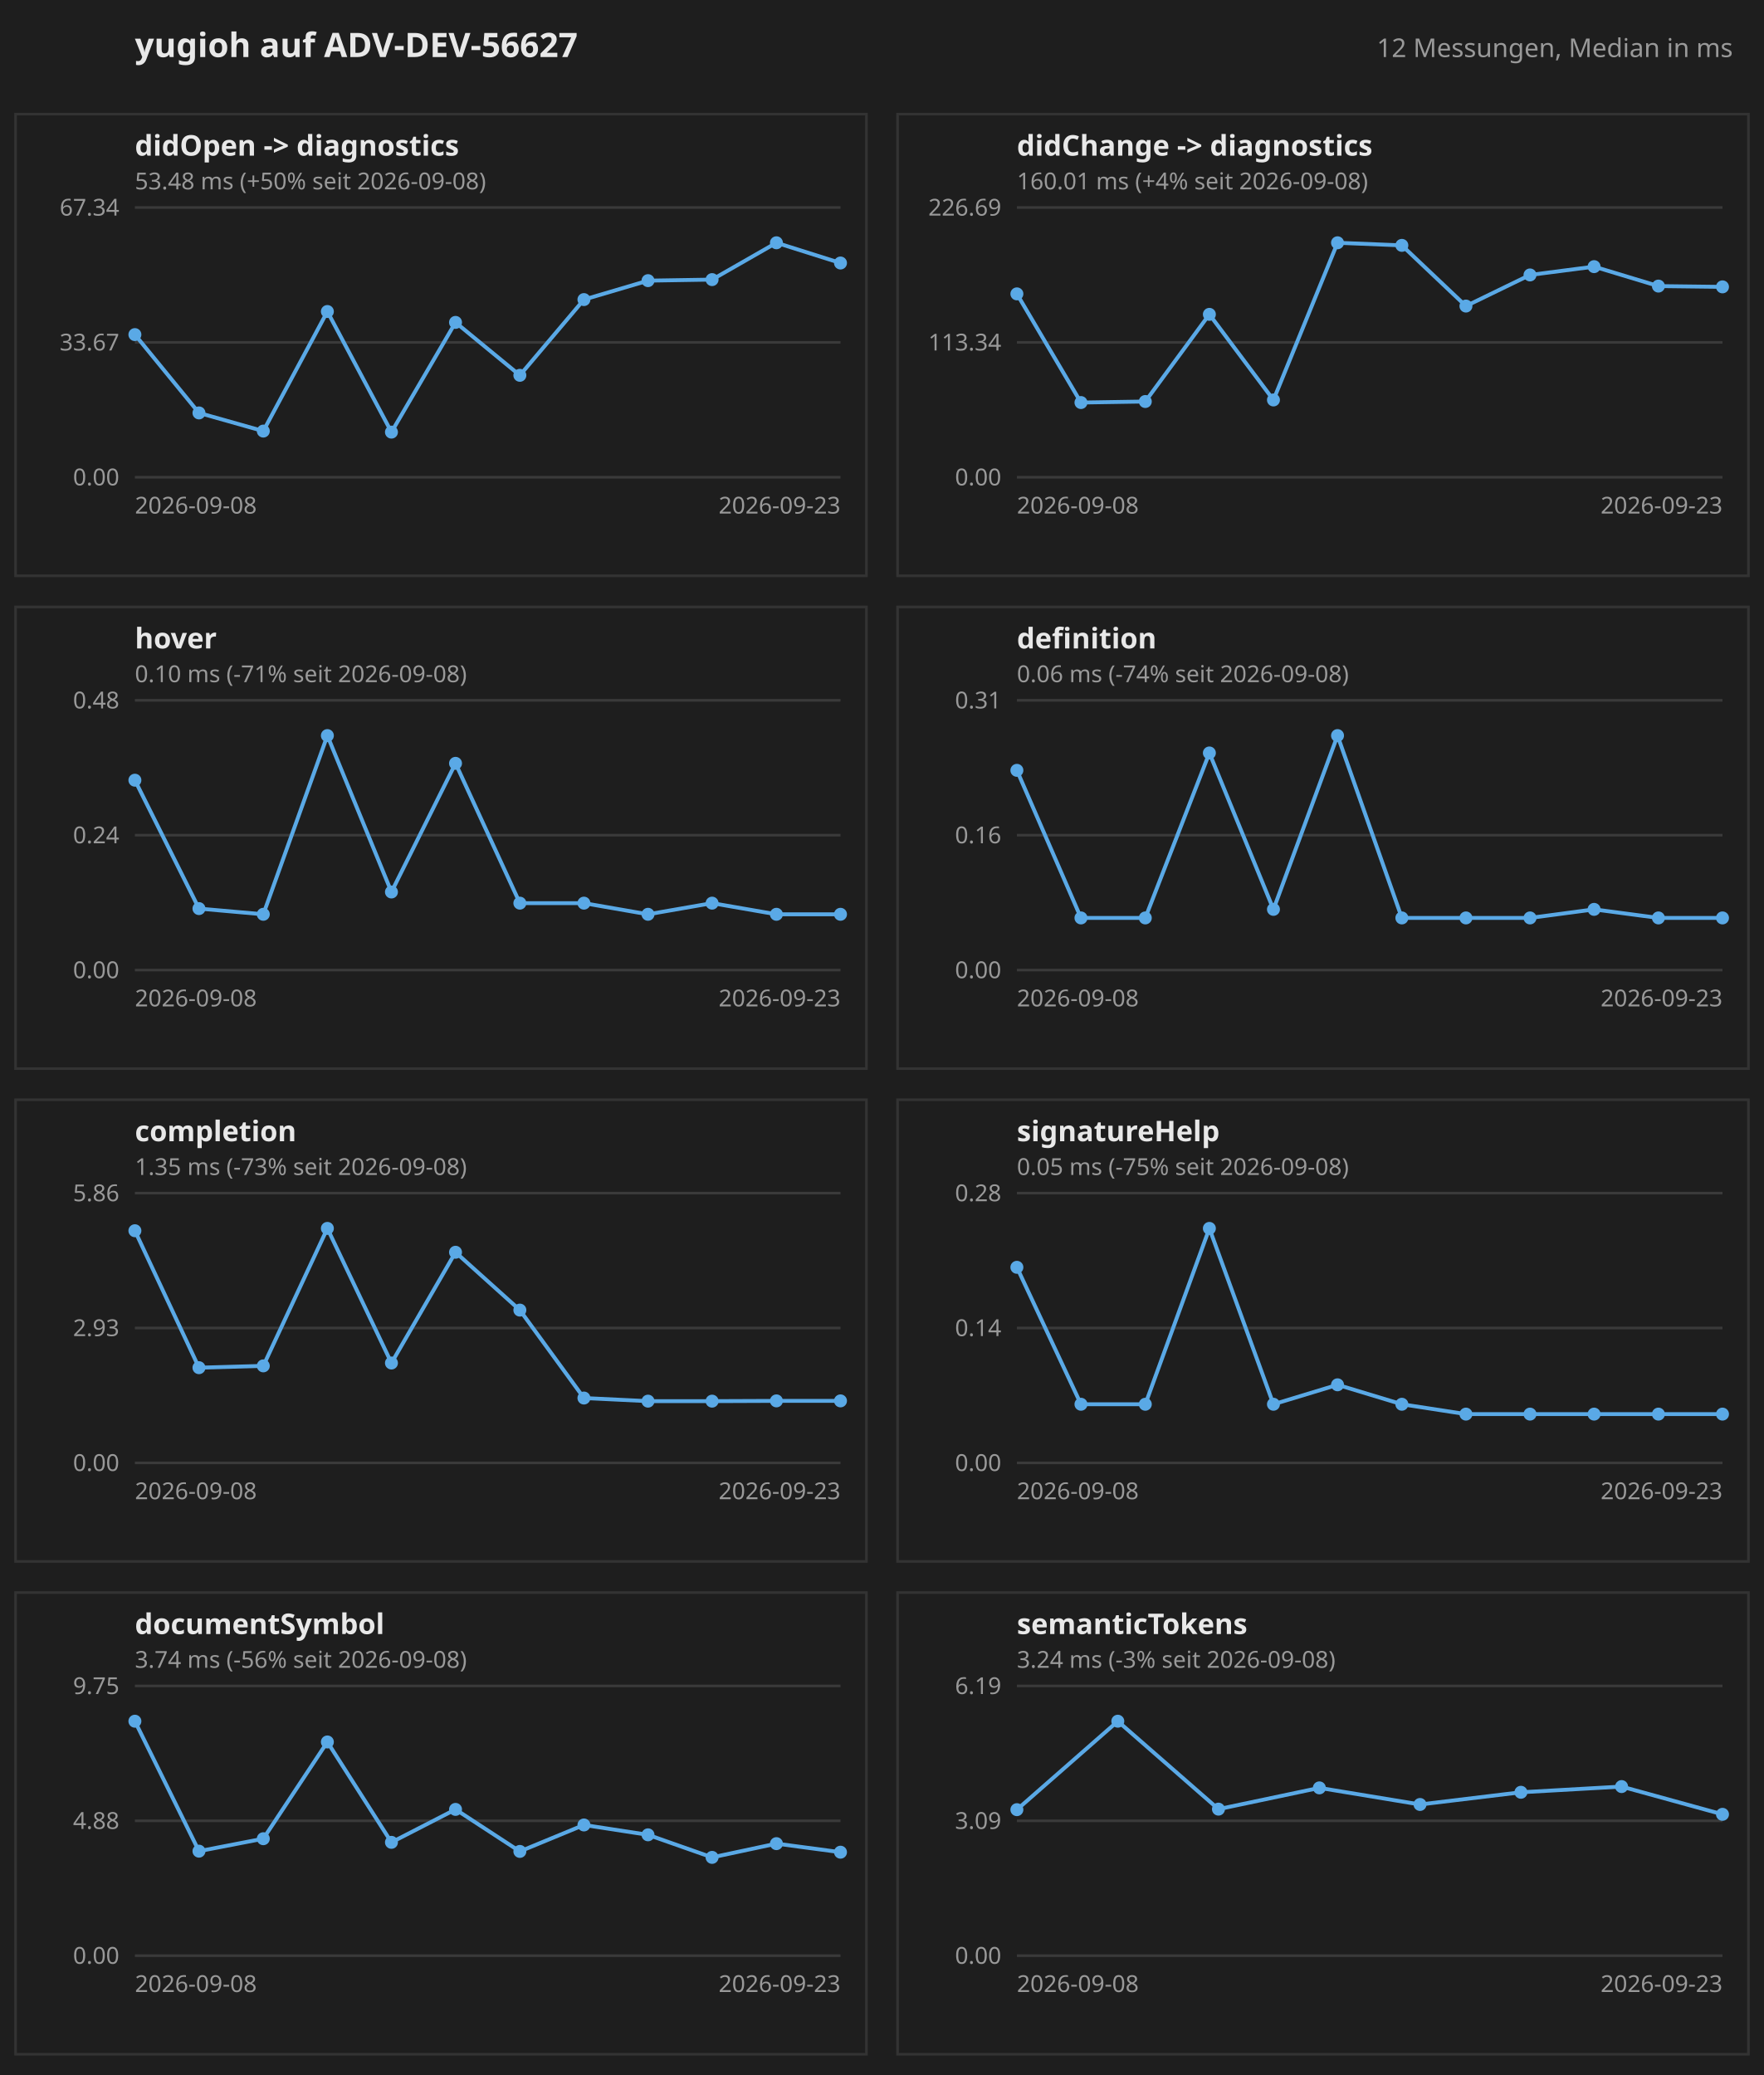
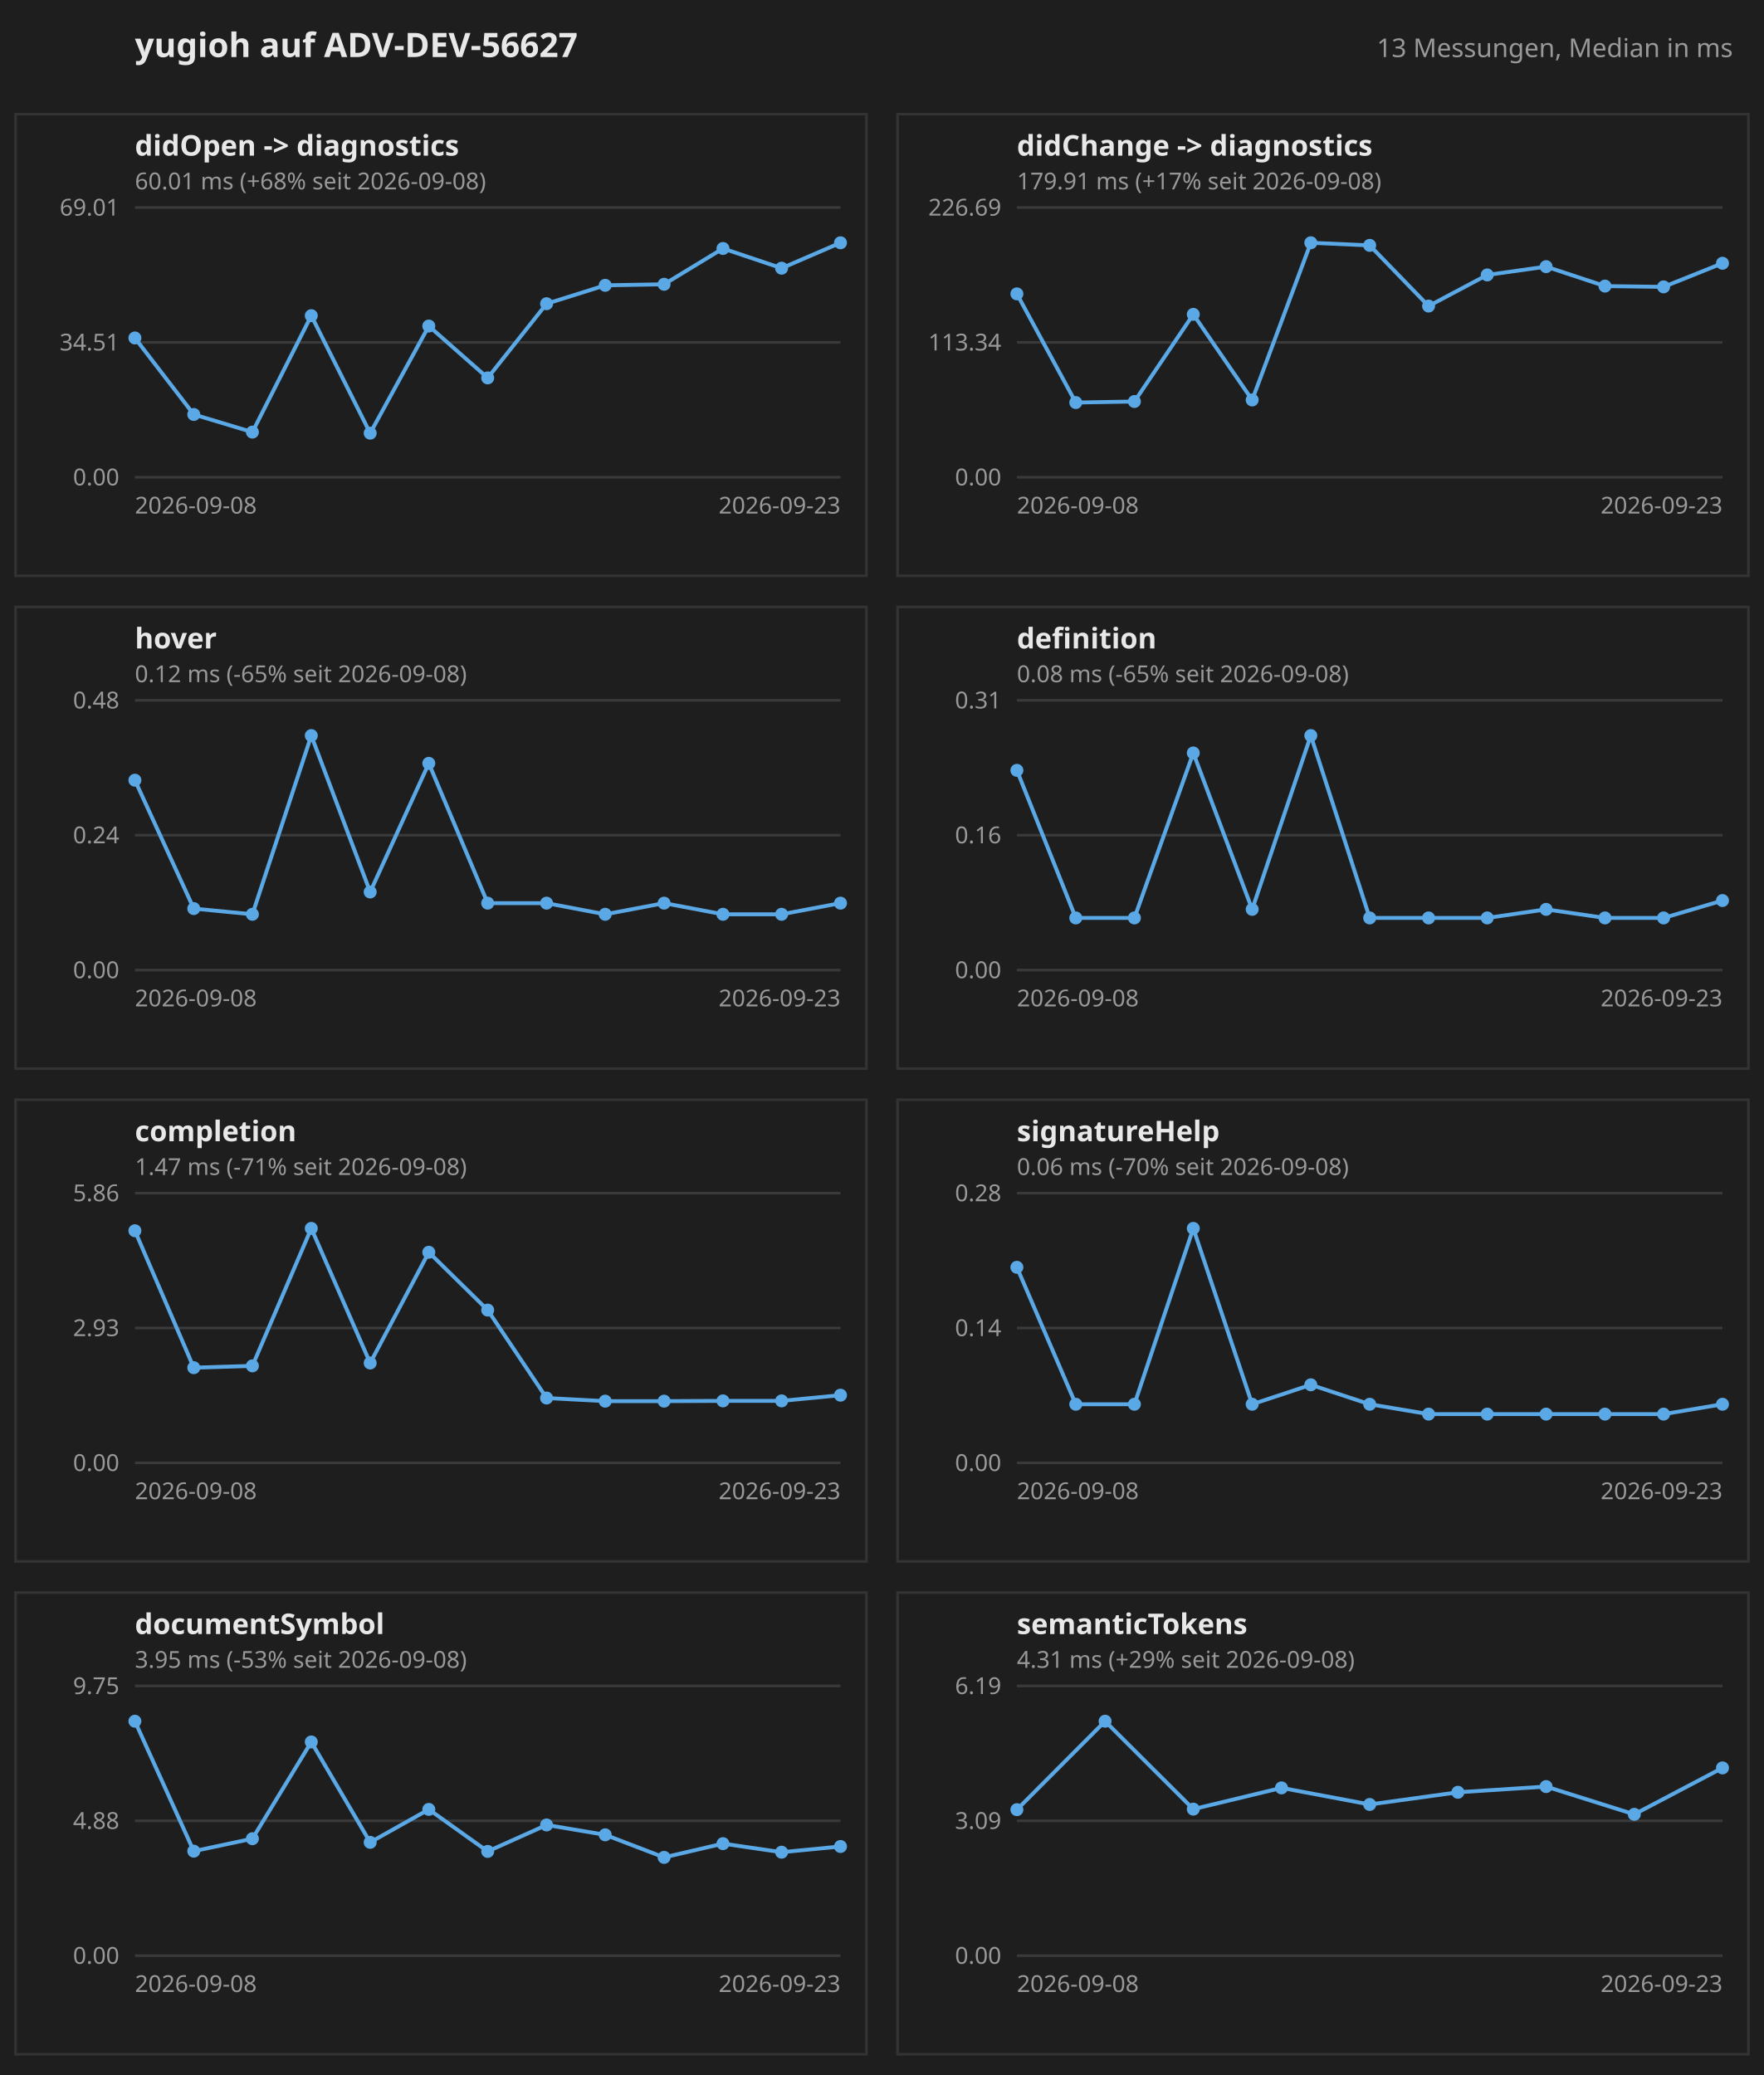
<svg xmlns="http://www.w3.org/2000/svg" width="680" height="800" font-family="sans-serif">
  <rect width="680" height="800" fill="#1e1e1e" />
  <text x="52" y="22" font-size="13" font-weight="bold" fill="#e8e8e8">yugioh auf ADV-DEV-56627</text>
-   <text x="668" y="22" text-anchor="end" font-size="10" fill="#999">12 Messungen, Median in ms</text>
+   <text x="668" y="22" text-anchor="end" font-size="10" fill="#999">13 Messungen, Median in ms</text>
  <g transform="translate(0 40)">
    <rect x="6" y="4" width="328" height="178" fill="none" stroke="#333" />
    <text x="52" y="20" font-size="11" font-weight="bold" fill="#e8e8e8">didOpen -&gt; diagnostics</text>
-     <text x="52" y="33" font-size="9" fill="#999">53.48 ms (+50% seit 2026-09-08)</text>
-     <line x1="52" y1="144.0" x2="324" y2="144.0" stroke="#3a3a3a" />
-     <text x="46" y="144.0" text-anchor="end" dominant-baseline="middle" font-size="9" fill="#999">0.00</text>
-     <line x1="52" y1="92.0" x2="324" y2="92.0" stroke="#3a3a3a" />
-     <text x="46" y="92.0" text-anchor="end" dominant-baseline="middle" font-size="9" fill="#999">33.67</text>
-     <line x1="52" y1="40.0" x2="324" y2="40.0" stroke="#3a3a3a" />
-     <text x="46" y="40.0" text-anchor="end" dominant-baseline="middle" font-size="9" fill="#999">67.34</text>
-     <text x="52" y="158" font-size="9" fill="#999">2026-09-08</text>
-     <text x="324" y="158" text-anchor="end" font-size="9" fill="#999">2026-09-23</text>
-     <polyline fill="none" stroke="#5aa9e6" stroke-width="1.5" points="52.0,89.0 76.7,119.2 101.5,126.2 126.2,80.1 150.9,126.6 175.6,84.3 200.4,104.7 225.1,75.5 249.8,68.2 274.5,67.8 299.3,53.6 324.0,61.4" />
-     <circle cx="52.0" cy="89.0" r="2.5" fill="#5aa9e6" />
-     <circle cx="76.7" cy="119.2" r="2.5" fill="#5aa9e6" />
-     <circle cx="101.5" cy="126.2" r="2.5" fill="#5aa9e6" />
-     <circle cx="126.2" cy="80.1" r="2.5" fill="#5aa9e6" />
-     <circle cx="150.9" cy="126.6" r="2.5" fill="#5aa9e6" />
-     <circle cx="175.6" cy="84.3" r="2.5" fill="#5aa9e6" />
-     <circle cx="200.4" cy="104.7" r="2.5" fill="#5aa9e6" />
-     <circle cx="225.1" cy="75.5" r="2.5" fill="#5aa9e6" />
-     <circle cx="249.8" cy="68.2" r="2.5" fill="#5aa9e6" />
-     <circle cx="274.5" cy="67.8" r="2.5" fill="#5aa9e6" />
-     <circle cx="299.3" cy="53.6" r="2.5" fill="#5aa9e6" />
-     <circle cx="324.0" cy="61.4" r="2.5" fill="#5aa9e6" />
+     <text x="52" y="33" font-size="9" fill="#999">60.01 ms (+68% seit 2026-09-08)</text>
+     <line x1="52" y1="144.0" x2="324" y2="144.0" stroke="#3a3a3a" />
+     <text x="46" y="144.0" text-anchor="end" dominant-baseline="middle" font-size="9" fill="#999">0.00</text>
+     <line x1="52" y1="92.0" x2="324" y2="92.0" stroke="#3a3a3a" />
+     <text x="46" y="92.0" text-anchor="end" dominant-baseline="middle" font-size="9" fill="#999">34.51</text>
+     <line x1="52" y1="40.0" x2="324" y2="40.0" stroke="#3a3a3a" />
+     <text x="46" y="40.0" text-anchor="end" dominant-baseline="middle" font-size="9" fill="#999">69.01</text>
+     <text x="52" y="158" font-size="9" fill="#999">2026-09-08</text>
+     <text x="324" y="158" text-anchor="end" font-size="9" fill="#999">2026-09-23</text>
+     <polyline fill="none" stroke="#5aa9e6" stroke-width="1.5" points="52.0,90.3 74.7,119.8 97.3,126.6 120.0,81.7 142.7,127.0 165.3,85.7 188.0,105.7 210.7,77.1 233.3,70.0 256.0,69.6 278.7,55.8 301.3,63.4 324.0,53.6" />
+     <circle cx="52.0" cy="90.3" r="2.5" fill="#5aa9e6" />
+     <circle cx="74.7" cy="119.8" r="2.5" fill="#5aa9e6" />
+     <circle cx="97.3" cy="126.6" r="2.5" fill="#5aa9e6" />
+     <circle cx="120.0" cy="81.7" r="2.5" fill="#5aa9e6" />
+     <circle cx="142.7" cy="127.0" r="2.5" fill="#5aa9e6" />
+     <circle cx="165.3" cy="85.7" r="2.5" fill="#5aa9e6" />
+     <circle cx="188.0" cy="105.7" r="2.5" fill="#5aa9e6" />
+     <circle cx="210.7" cy="77.1" r="2.5" fill="#5aa9e6" />
+     <circle cx="233.3" cy="70.0" r="2.5" fill="#5aa9e6" />
+     <circle cx="256.0" cy="69.6" r="2.5" fill="#5aa9e6" />
+     <circle cx="278.7" cy="55.8" r="2.5" fill="#5aa9e6" />
+     <circle cx="301.3" cy="63.4" r="2.5" fill="#5aa9e6" />
+     <circle cx="324.0" cy="53.6" r="2.5" fill="#5aa9e6" />
  </g>
  <g transform="translate(340 40)">
    <rect x="6" y="4" width="328" height="178" fill="none" stroke="#333" />
    <text x="52" y="20" font-size="11" font-weight="bold" fill="#e8e8e8">didChange -&gt; diagnostics</text>
-     <text x="52" y="33" font-size="9" fill="#999">160.01 ms (+4% seit 2026-09-08)</text>
+     <text x="52" y="33" font-size="9" fill="#999">179.91 ms (+17% seit 2026-09-08)</text>
    <line x1="52" y1="144.0" x2="324" y2="144.0" stroke="#3a3a3a" />
    <text x="46" y="144.0" text-anchor="end" dominant-baseline="middle" font-size="9" fill="#999">0.00</text>
    <line x1="52" y1="92.0" x2="324" y2="92.0" stroke="#3a3a3a" />
    <text x="46" y="92.0" text-anchor="end" dominant-baseline="middle" font-size="9" fill="#999">113.34</text>
    <line x1="52" y1="40.0" x2="324" y2="40.0" stroke="#3a3a3a" />
    <text x="46" y="40.0" text-anchor="end" dominant-baseline="middle" font-size="9" fill="#999">226.69</text>
    <text x="52" y="158" font-size="9" fill="#999">2026-09-08</text>
    <text x="324" y="158" text-anchor="end" font-size="9" fill="#999">2026-09-23</text>
-     <polyline fill="none" stroke="#5aa9e6" stroke-width="1.5" points="52.0,73.3 76.7,115.2 101.5,114.8 126.2,81.2 150.9,114.2 175.6,53.6 200.4,54.6 225.1,78.0 249.8,66.0 274.5,62.8 299.3,70.3 324.0,70.6" />
+     <polyline fill="none" stroke="#5aa9e6" stroke-width="1.5" points="52.0,73.3 74.7,115.2 97.3,114.8 120.0,81.2 142.7,114.2 165.3,53.6 188.0,54.6 210.7,78.0 233.3,66.0 256.0,62.8 278.7,70.3 301.3,70.6 324.0,61.5" />
    <circle cx="52.0" cy="73.3" r="2.5" fill="#5aa9e6" />
-     <circle cx="76.7" cy="115.2" r="2.5" fill="#5aa9e6" />
-     <circle cx="101.5" cy="114.8" r="2.5" fill="#5aa9e6" />
-     <circle cx="126.2" cy="81.2" r="2.5" fill="#5aa9e6" />
-     <circle cx="150.9" cy="114.2" r="2.5" fill="#5aa9e6" />
-     <circle cx="175.6" cy="53.6" r="2.5" fill="#5aa9e6" />
-     <circle cx="200.4" cy="54.6" r="2.5" fill="#5aa9e6" />
-     <circle cx="225.1" cy="78.0" r="2.5" fill="#5aa9e6" />
-     <circle cx="249.8" cy="66.0" r="2.5" fill="#5aa9e6" />
-     <circle cx="274.5" cy="62.8" r="2.5" fill="#5aa9e6" />
-     <circle cx="299.3" cy="70.3" r="2.5" fill="#5aa9e6" />
-     <circle cx="324.0" cy="70.6" r="2.5" fill="#5aa9e6" />
+     <circle cx="74.7" cy="115.2" r="2.5" fill="#5aa9e6" />
+     <circle cx="97.3" cy="114.8" r="2.5" fill="#5aa9e6" />
+     <circle cx="120.0" cy="81.2" r="2.5" fill="#5aa9e6" />
+     <circle cx="142.7" cy="114.2" r="2.5" fill="#5aa9e6" />
+     <circle cx="165.3" cy="53.6" r="2.5" fill="#5aa9e6" />
+     <circle cx="188.0" cy="54.6" r="2.5" fill="#5aa9e6" />
+     <circle cx="210.7" cy="78.0" r="2.5" fill="#5aa9e6" />
+     <circle cx="233.3" cy="66.0" r="2.5" fill="#5aa9e6" />
+     <circle cx="256.0" cy="62.8" r="2.5" fill="#5aa9e6" />
+     <circle cx="278.7" cy="70.3" r="2.5" fill="#5aa9e6" />
+     <circle cx="301.3" cy="70.6" r="2.5" fill="#5aa9e6" />
+     <circle cx="324.0" cy="61.5" r="2.5" fill="#5aa9e6" />
  </g>
  <g transform="translate(0 230)">
    <rect x="6" y="4" width="328" height="178" fill="none" stroke="#333" />
    <text x="52" y="20" font-size="11" font-weight="bold" fill="#e8e8e8">hover</text>
-     <text x="52" y="33" font-size="9" fill="#999">0.10 ms (-71% seit 2026-09-08)</text>
+     <text x="52" y="33" font-size="9" fill="#999">0.12 ms (-65% seit 2026-09-08)</text>
    <line x1="52" y1="144.0" x2="324" y2="144.0" stroke="#3a3a3a" />
    <text x="46" y="144.0" text-anchor="end" dominant-baseline="middle" font-size="9" fill="#999">0.00</text>
    <line x1="52" y1="92.0" x2="324" y2="92.0" stroke="#3a3a3a" />
    <text x="46" y="92.0" text-anchor="end" dominant-baseline="middle" font-size="9" fill="#999">0.24</text>
    <line x1="52" y1="40.0" x2="324" y2="40.0" stroke="#3a3a3a" />
    <text x="46" y="40.0" text-anchor="end" dominant-baseline="middle" font-size="9" fill="#999">0.48</text>
    <text x="52" y="158" font-size="9" fill="#999">2026-09-08</text>
    <text x="324" y="158" text-anchor="end" font-size="9" fill="#999">2026-09-23</text>
-     <polyline fill="none" stroke="#5aa9e6" stroke-width="1.5" points="52.0,70.8 76.7,120.3 101.5,122.5 126.2,53.6 150.9,113.9 175.6,64.3 200.4,118.2 225.1,118.2 249.8,122.5 274.5,118.2 299.3,122.5 324.0,122.5" />
+     <polyline fill="none" stroke="#5aa9e6" stroke-width="1.5" points="52.0,70.8 74.7,120.3 97.3,122.5 120.0,53.6 142.7,113.9 165.3,64.3 188.0,118.2 210.7,118.2 233.3,122.5 256.0,118.2 278.7,122.5 301.3,122.5 324.0,118.2" />
    <circle cx="52.0" cy="70.8" r="2.5" fill="#5aa9e6" />
-     <circle cx="76.7" cy="120.3" r="2.5" fill="#5aa9e6" />
-     <circle cx="101.5" cy="122.5" r="2.5" fill="#5aa9e6" />
-     <circle cx="126.2" cy="53.6" r="2.5" fill="#5aa9e6" />
-     <circle cx="150.9" cy="113.9" r="2.5" fill="#5aa9e6" />
-     <circle cx="175.6" cy="64.3" r="2.5" fill="#5aa9e6" />
-     <circle cx="200.4" cy="118.2" r="2.5" fill="#5aa9e6" />
-     <circle cx="225.1" cy="118.2" r="2.5" fill="#5aa9e6" />
-     <circle cx="249.8" cy="122.5" r="2.5" fill="#5aa9e6" />
-     <circle cx="274.5" cy="118.2" r="2.5" fill="#5aa9e6" />
-     <circle cx="299.3" cy="122.5" r="2.5" fill="#5aa9e6" />
-     <circle cx="324.0" cy="122.5" r="2.5" fill="#5aa9e6" />
+     <circle cx="74.7" cy="120.3" r="2.5" fill="#5aa9e6" />
+     <circle cx="97.3" cy="122.5" r="2.5" fill="#5aa9e6" />
+     <circle cx="120.0" cy="53.6" r="2.5" fill="#5aa9e6" />
+     <circle cx="142.7" cy="113.9" r="2.5" fill="#5aa9e6" />
+     <circle cx="165.3" cy="64.3" r="2.5" fill="#5aa9e6" />
+     <circle cx="188.0" cy="118.2" r="2.5" fill="#5aa9e6" />
+     <circle cx="210.7" cy="118.2" r="2.5" fill="#5aa9e6" />
+     <circle cx="233.3" cy="122.5" r="2.5" fill="#5aa9e6" />
+     <circle cx="256.0" cy="118.2" r="2.5" fill="#5aa9e6" />
+     <circle cx="278.7" cy="122.5" r="2.5" fill="#5aa9e6" />
+     <circle cx="301.3" cy="122.5" r="2.5" fill="#5aa9e6" />
+     <circle cx="324.0" cy="118.2" r="2.5" fill="#5aa9e6" />
  </g>
  <g transform="translate(340 230)">
    <rect x="6" y="4" width="328" height="178" fill="none" stroke="#333" />
    <text x="52" y="20" font-size="11" font-weight="bold" fill="#e8e8e8">definition</text>
-     <text x="52" y="33" font-size="9" fill="#999">0.06 ms (-74% seit 2026-09-08)</text>
+     <text x="52" y="33" font-size="9" fill="#999">0.08 ms (-65% seit 2026-09-08)</text>
    <line x1="52" y1="144.0" x2="324" y2="144.0" stroke="#3a3a3a" />
    <text x="46" y="144.0" text-anchor="end" dominant-baseline="middle" font-size="9" fill="#999">0.00</text>
    <line x1="52" y1="92.0" x2="324" y2="92.0" stroke="#3a3a3a" />
    <text x="46" y="92.0" text-anchor="end" dominant-baseline="middle" font-size="9" fill="#999">0.16</text>
    <line x1="52" y1="40.0" x2="324" y2="40.0" stroke="#3a3a3a" />
    <text x="46" y="40.0" text-anchor="end" dominant-baseline="middle" font-size="9" fill="#999">0.31</text>
    <text x="52" y="158" font-size="9" fill="#999">2026-09-08</text>
    <text x="324" y="158" text-anchor="end" font-size="9" fill="#999">2026-09-23</text>
-     <polyline fill="none" stroke="#5aa9e6" stroke-width="1.5" points="52.0,67.0 76.7,123.9 101.5,123.9 126.2,60.3 150.9,120.6 175.6,53.6 200.4,123.9 225.1,123.9 249.8,123.9 274.5,120.6 299.3,123.9 324.0,123.9" />
+     <polyline fill="none" stroke="#5aa9e6" stroke-width="1.5" points="52.0,67.0 74.7,123.9 97.3,123.9 120.0,60.3 142.7,120.6 165.3,53.6 188.0,123.9 210.7,123.9 233.3,123.9 256.0,120.6 278.7,123.9 301.3,123.9 324.0,117.2" />
    <circle cx="52.0" cy="67.0" r="2.5" fill="#5aa9e6" />
-     <circle cx="76.7" cy="123.9" r="2.5" fill="#5aa9e6" />
-     <circle cx="101.5" cy="123.9" r="2.5" fill="#5aa9e6" />
-     <circle cx="126.2" cy="60.3" r="2.5" fill="#5aa9e6" />
-     <circle cx="150.9" cy="120.6" r="2.5" fill="#5aa9e6" />
-     <circle cx="175.6" cy="53.6" r="2.5" fill="#5aa9e6" />
-     <circle cx="200.4" cy="123.9" r="2.5" fill="#5aa9e6" />
-     <circle cx="225.1" cy="123.9" r="2.5" fill="#5aa9e6" />
-     <circle cx="249.8" cy="123.9" r="2.5" fill="#5aa9e6" />
-     <circle cx="274.5" cy="120.6" r="2.5" fill="#5aa9e6" />
-     <circle cx="299.3" cy="123.9" r="2.5" fill="#5aa9e6" />
-     <circle cx="324.0" cy="123.9" r="2.5" fill="#5aa9e6" />
+     <circle cx="74.7" cy="123.9" r="2.5" fill="#5aa9e6" />
+     <circle cx="97.3" cy="123.9" r="2.5" fill="#5aa9e6" />
+     <circle cx="120.0" cy="60.3" r="2.5" fill="#5aa9e6" />
+     <circle cx="142.7" cy="120.6" r="2.5" fill="#5aa9e6" />
+     <circle cx="165.3" cy="53.6" r="2.5" fill="#5aa9e6" />
+     <circle cx="188.0" cy="123.9" r="2.5" fill="#5aa9e6" />
+     <circle cx="210.7" cy="123.9" r="2.5" fill="#5aa9e6" />
+     <circle cx="233.3" cy="123.9" r="2.5" fill="#5aa9e6" />
+     <circle cx="256.0" cy="120.6" r="2.5" fill="#5aa9e6" />
+     <circle cx="278.7" cy="123.9" r="2.5" fill="#5aa9e6" />
+     <circle cx="301.3" cy="123.9" r="2.5" fill="#5aa9e6" />
+     <circle cx="324.0" cy="117.2" r="2.5" fill="#5aa9e6" />
  </g>
  <g transform="translate(0 420)">
    <rect x="6" y="4" width="328" height="178" fill="none" stroke="#333" />
    <text x="52" y="20" font-size="11" font-weight="bold" fill="#e8e8e8">completion</text>
-     <text x="52" y="33" font-size="9" fill="#999">1.35 ms (-73% seit 2026-09-08)</text>
+     <text x="52" y="33" font-size="9" fill="#999">1.47 ms (-71% seit 2026-09-08)</text>
    <line x1="52" y1="144.0" x2="324" y2="144.0" stroke="#3a3a3a" />
    <text x="46" y="144.0" text-anchor="end" dominant-baseline="middle" font-size="9" fill="#999">0.00</text>
    <line x1="52" y1="92.0" x2="324" y2="92.0" stroke="#3a3a3a" />
    <text x="46" y="92.0" text-anchor="end" dominant-baseline="middle" font-size="9" fill="#999">2.93</text>
    <line x1="52" y1="40.0" x2="324" y2="40.0" stroke="#3a3a3a" />
    <text x="46" y="40.0" text-anchor="end" dominant-baseline="middle" font-size="9" fill="#999">5.86</text>
    <text x="52" y="158" font-size="9" fill="#999">2026-09-08</text>
    <text x="324" y="158" text-anchor="end" font-size="9" fill="#999">2026-09-23</text>
-     <polyline fill="none" stroke="#5aa9e6" stroke-width="1.5" points="52.0,54.5 76.7,107.3 101.5,106.6 126.2,53.6 150.9,105.5 175.6,62.8 200.4,85.1 225.1,119.0 249.8,120.2 274.5,120.2 299.3,120.1 324.0,120.1" />
+     <polyline fill="none" stroke="#5aa9e6" stroke-width="1.5" points="52.0,54.5 74.7,107.3 97.3,106.6 120.0,53.6 142.7,105.5 165.3,62.8 188.0,85.1 210.7,119.0 233.3,120.2 256.0,120.2 278.7,120.1 301.3,120.1 324.0,117.9" />
    <circle cx="52.0" cy="54.5" r="2.5" fill="#5aa9e6" />
-     <circle cx="76.7" cy="107.3" r="2.5" fill="#5aa9e6" />
-     <circle cx="101.5" cy="106.6" r="2.5" fill="#5aa9e6" />
-     <circle cx="126.2" cy="53.6" r="2.5" fill="#5aa9e6" />
-     <circle cx="150.9" cy="105.5" r="2.5" fill="#5aa9e6" />
-     <circle cx="175.6" cy="62.8" r="2.5" fill="#5aa9e6" />
-     <circle cx="200.4" cy="85.1" r="2.5" fill="#5aa9e6" />
-     <circle cx="225.1" cy="119.0" r="2.5" fill="#5aa9e6" />
-     <circle cx="249.8" cy="120.2" r="2.5" fill="#5aa9e6" />
-     <circle cx="274.5" cy="120.2" r="2.5" fill="#5aa9e6" />
-     <circle cx="299.3" cy="120.1" r="2.5" fill="#5aa9e6" />
-     <circle cx="324.0" cy="120.1" r="2.5" fill="#5aa9e6" />
+     <circle cx="74.7" cy="107.3" r="2.5" fill="#5aa9e6" />
+     <circle cx="97.3" cy="106.6" r="2.5" fill="#5aa9e6" />
+     <circle cx="120.0" cy="53.6" r="2.5" fill="#5aa9e6" />
+     <circle cx="142.7" cy="105.5" r="2.5" fill="#5aa9e6" />
+     <circle cx="165.3" cy="62.8" r="2.5" fill="#5aa9e6" />
+     <circle cx="188.0" cy="85.1" r="2.5" fill="#5aa9e6" />
+     <circle cx="210.7" cy="119.0" r="2.5" fill="#5aa9e6" />
+     <circle cx="233.3" cy="120.2" r="2.5" fill="#5aa9e6" />
+     <circle cx="256.0" cy="120.2" r="2.5" fill="#5aa9e6" />
+     <circle cx="278.7" cy="120.1" r="2.5" fill="#5aa9e6" />
+     <circle cx="301.3" cy="120.1" r="2.5" fill="#5aa9e6" />
+     <circle cx="324.0" cy="117.9" r="2.5" fill="#5aa9e6" />
  </g>
  <g transform="translate(340 420)">
    <rect x="6" y="4" width="328" height="178" fill="none" stroke="#333" />
    <text x="52" y="20" font-size="11" font-weight="bold" fill="#e8e8e8">signatureHelp</text>
-     <text x="52" y="33" font-size="9" fill="#999">0.05 ms (-75% seit 2026-09-08)</text>
+     <text x="52" y="33" font-size="9" fill="#999">0.06 ms (-70% seit 2026-09-08)</text>
    <line x1="52" y1="144.0" x2="324" y2="144.0" stroke="#3a3a3a" />
    <text x="46" y="144.0" text-anchor="end" dominant-baseline="middle" font-size="9" fill="#999">0.00</text>
    <line x1="52" y1="92.0" x2="324" y2="92.0" stroke="#3a3a3a" />
    <text x="46" y="92.0" text-anchor="end" dominant-baseline="middle" font-size="9" fill="#999">0.14</text>
    <line x1="52" y1="40.0" x2="324" y2="40.0" stroke="#3a3a3a" />
    <text x="46" y="40.0" text-anchor="end" dominant-baseline="middle" font-size="9" fill="#999">0.28</text>
    <text x="52" y="158" font-size="9" fill="#999">2026-09-08</text>
    <text x="324" y="158" text-anchor="end" font-size="9" fill="#999">2026-09-23</text>
-     <polyline fill="none" stroke="#5aa9e6" stroke-width="1.5" points="52.0,68.6 76.7,121.4 101.5,121.4 126.2,53.6 150.9,121.4 175.6,113.9 200.4,121.4 225.1,125.2 249.8,125.2 274.5,125.2 299.3,125.2 324.0,125.2" />
+     <polyline fill="none" stroke="#5aa9e6" stroke-width="1.5" points="52.0,68.6 74.7,121.4 97.3,121.4 120.0,53.6 142.7,121.4 165.3,113.9 188.0,121.4 210.7,125.2 233.3,125.2 256.0,125.2 278.7,125.2 301.3,125.2 324.0,121.4" />
    <circle cx="52.0" cy="68.6" r="2.5" fill="#5aa9e6" />
-     <circle cx="76.7" cy="121.4" r="2.5" fill="#5aa9e6" />
-     <circle cx="101.5" cy="121.4" r="2.5" fill="#5aa9e6" />
-     <circle cx="126.2" cy="53.6" r="2.5" fill="#5aa9e6" />
-     <circle cx="150.9" cy="121.4" r="2.5" fill="#5aa9e6" />
-     <circle cx="175.6" cy="113.9" r="2.5" fill="#5aa9e6" />
-     <circle cx="200.4" cy="121.4" r="2.5" fill="#5aa9e6" />
-     <circle cx="225.1" cy="125.2" r="2.5" fill="#5aa9e6" />
-     <circle cx="249.8" cy="125.2" r="2.5" fill="#5aa9e6" />
-     <circle cx="274.5" cy="125.2" r="2.5" fill="#5aa9e6" />
-     <circle cx="299.3" cy="125.2" r="2.5" fill="#5aa9e6" />
-     <circle cx="324.0" cy="125.2" r="2.5" fill="#5aa9e6" />
+     <circle cx="74.7" cy="121.4" r="2.5" fill="#5aa9e6" />
+     <circle cx="97.3" cy="121.4" r="2.5" fill="#5aa9e6" />
+     <circle cx="120.0" cy="53.6" r="2.5" fill="#5aa9e6" />
+     <circle cx="142.7" cy="121.4" r="2.5" fill="#5aa9e6" />
+     <circle cx="165.3" cy="113.9" r="2.5" fill="#5aa9e6" />
+     <circle cx="188.0" cy="121.4" r="2.5" fill="#5aa9e6" />
+     <circle cx="210.7" cy="125.2" r="2.5" fill="#5aa9e6" />
+     <circle cx="233.3" cy="125.2" r="2.5" fill="#5aa9e6" />
+     <circle cx="256.0" cy="125.2" r="2.5" fill="#5aa9e6" />
+     <circle cx="278.7" cy="125.2" r="2.5" fill="#5aa9e6" />
+     <circle cx="301.3" cy="125.2" r="2.5" fill="#5aa9e6" />
+     <circle cx="324.0" cy="121.4" r="2.5" fill="#5aa9e6" />
  </g>
  <g transform="translate(0 610)">
    <rect x="6" y="4" width="328" height="178" fill="none" stroke="#333" />
    <text x="52" y="20" font-size="11" font-weight="bold" fill="#e8e8e8">documentSymbol</text>
-     <text x="52" y="33" font-size="9" fill="#999">3.74 ms (-56% seit 2026-09-08)</text>
+     <text x="52" y="33" font-size="9" fill="#999">3.95 ms (-53% seit 2026-09-08)</text>
    <line x1="52" y1="144.0" x2="324" y2="144.0" stroke="#3a3a3a" />
    <text x="46" y="144.0" text-anchor="end" dominant-baseline="middle" font-size="9" fill="#999">0.00</text>
    <line x1="52" y1="92.0" x2="324" y2="92.0" stroke="#3a3a3a" />
    <text x="46" y="92.0" text-anchor="end" dominant-baseline="middle" font-size="9" fill="#999">4.88</text>
    <line x1="52" y1="40.0" x2="324" y2="40.0" stroke="#3a3a3a" />
    <text x="46" y="40.0" text-anchor="end" dominant-baseline="middle" font-size="9" fill="#999">9.75</text>
    <text x="52" y="158" font-size="9" fill="#999">2026-09-08</text>
    <text x="324" y="158" text-anchor="end" font-size="9" fill="#999">2026-09-23</text>
-     <polyline fill="none" stroke="#5aa9e6" stroke-width="1.5" points="52.0,53.6 76.7,103.7 101.5,98.9 126.2,61.6 150.9,100.3 175.6,87.6 200.4,103.8 225.1,93.6 249.8,97.4 274.5,106.1 299.3,100.8 324.0,104.1" />
+     <polyline fill="none" stroke="#5aa9e6" stroke-width="1.5" points="52.0,53.6 74.7,103.7 97.3,98.9 120.0,61.6 142.7,100.3 165.3,87.6 188.0,103.8 210.7,93.6 233.3,97.4 256.0,106.1 278.7,100.8 301.3,104.1 324.0,101.9" />
    <circle cx="52.0" cy="53.6" r="2.5" fill="#5aa9e6" />
-     <circle cx="76.7" cy="103.7" r="2.5" fill="#5aa9e6" />
-     <circle cx="101.5" cy="98.9" r="2.5" fill="#5aa9e6" />
-     <circle cx="126.2" cy="61.6" r="2.5" fill="#5aa9e6" />
-     <circle cx="150.9" cy="100.3" r="2.5" fill="#5aa9e6" />
-     <circle cx="175.6" cy="87.6" r="2.5" fill="#5aa9e6" />
-     <circle cx="200.4" cy="103.8" r="2.5" fill="#5aa9e6" />
-     <circle cx="225.1" cy="93.6" r="2.5" fill="#5aa9e6" />
-     <circle cx="249.8" cy="97.4" r="2.5" fill="#5aa9e6" />
-     <circle cx="274.5" cy="106.1" r="2.5" fill="#5aa9e6" />
-     <circle cx="299.3" cy="100.8" r="2.5" fill="#5aa9e6" />
-     <circle cx="324.0" cy="104.1" r="2.5" fill="#5aa9e6" />
+     <circle cx="74.7" cy="103.7" r="2.5" fill="#5aa9e6" />
+     <circle cx="97.3" cy="98.9" r="2.5" fill="#5aa9e6" />
+     <circle cx="120.0" cy="61.6" r="2.5" fill="#5aa9e6" />
+     <circle cx="142.7" cy="100.3" r="2.5" fill="#5aa9e6" />
+     <circle cx="165.3" cy="87.6" r="2.5" fill="#5aa9e6" />
+     <circle cx="188.0" cy="103.8" r="2.5" fill="#5aa9e6" />
+     <circle cx="210.7" cy="93.6" r="2.5" fill="#5aa9e6" />
+     <circle cx="233.3" cy="97.4" r="2.5" fill="#5aa9e6" />
+     <circle cx="256.0" cy="106.1" r="2.5" fill="#5aa9e6" />
+     <circle cx="278.7" cy="100.8" r="2.5" fill="#5aa9e6" />
+     <circle cx="301.3" cy="104.1" r="2.5" fill="#5aa9e6" />
+     <circle cx="324.0" cy="101.9" r="2.5" fill="#5aa9e6" />
  </g>
  <g transform="translate(340 610)">
    <rect x="6" y="4" width="328" height="178" fill="none" stroke="#333" />
    <text x="52" y="20" font-size="11" font-weight="bold" fill="#e8e8e8">semanticTokens</text>
-     <text x="52" y="33" font-size="9" fill="#999">3.24 ms (-3% seit 2026-09-08)</text>
+     <text x="52" y="33" font-size="9" fill="#999">4.31 ms (+29% seit 2026-09-08)</text>
    <line x1="52" y1="144.0" x2="324" y2="144.0" stroke="#3a3a3a" />
    <text x="46" y="144.0" text-anchor="end" dominant-baseline="middle" font-size="9" fill="#999">0.00</text>
    <line x1="52" y1="92.0" x2="324" y2="92.0" stroke="#3a3a3a" />
    <text x="46" y="92.0" text-anchor="end" dominant-baseline="middle" font-size="9" fill="#999">3.09</text>
    <line x1="52" y1="40.0" x2="324" y2="40.0" stroke="#3a3a3a" />
    <text x="46" y="40.0" text-anchor="end" dominant-baseline="middle" font-size="9" fill="#999">6.19</text>
    <text x="52" y="158" font-size="9" fill="#999">2026-09-08</text>
    <text x="324" y="158" text-anchor="end" font-size="9" fill="#999">2026-09-23</text>
-     <polyline fill="none" stroke="#5aa9e6" stroke-width="1.5" points="52.0,87.7 90.9,53.6 129.7,87.5 168.6,79.3 207.4,85.7 246.3,81.0 285.1,78.8 324.0,89.5" />
+     <polyline fill="none" stroke="#5aa9e6" stroke-width="1.5" points="52.0,87.7 86.0,53.6 120.0,87.5 154.0,79.3 188.0,85.7 222.0,81.0 256.0,78.8 290.0,89.5 324.0,71.6" />
    <circle cx="52.0" cy="87.7" r="2.5" fill="#5aa9e6" />
-     <circle cx="90.9" cy="53.6" r="2.5" fill="#5aa9e6" />
-     <circle cx="129.7" cy="87.5" r="2.5" fill="#5aa9e6" />
-     <circle cx="168.6" cy="79.3" r="2.5" fill="#5aa9e6" />
-     <circle cx="207.4" cy="85.7" r="2.5" fill="#5aa9e6" />
-     <circle cx="246.3" cy="81.0" r="2.5" fill="#5aa9e6" />
-     <circle cx="285.1" cy="78.8" r="2.5" fill="#5aa9e6" />
-     <circle cx="324.0" cy="89.5" r="2.5" fill="#5aa9e6" />
+     <circle cx="86.0" cy="53.6" r="2.5" fill="#5aa9e6" />
+     <circle cx="120.0" cy="87.5" r="2.5" fill="#5aa9e6" />
+     <circle cx="154.0" cy="79.3" r="2.5" fill="#5aa9e6" />
+     <circle cx="188.0" cy="85.7" r="2.5" fill="#5aa9e6" />
+     <circle cx="222.0" cy="81.0" r="2.5" fill="#5aa9e6" />
+     <circle cx="256.0" cy="78.8" r="2.5" fill="#5aa9e6" />
+     <circle cx="290.0" cy="89.5" r="2.5" fill="#5aa9e6" />
+     <circle cx="324.0" cy="71.6" r="2.5" fill="#5aa9e6" />
  </g>
</svg>
